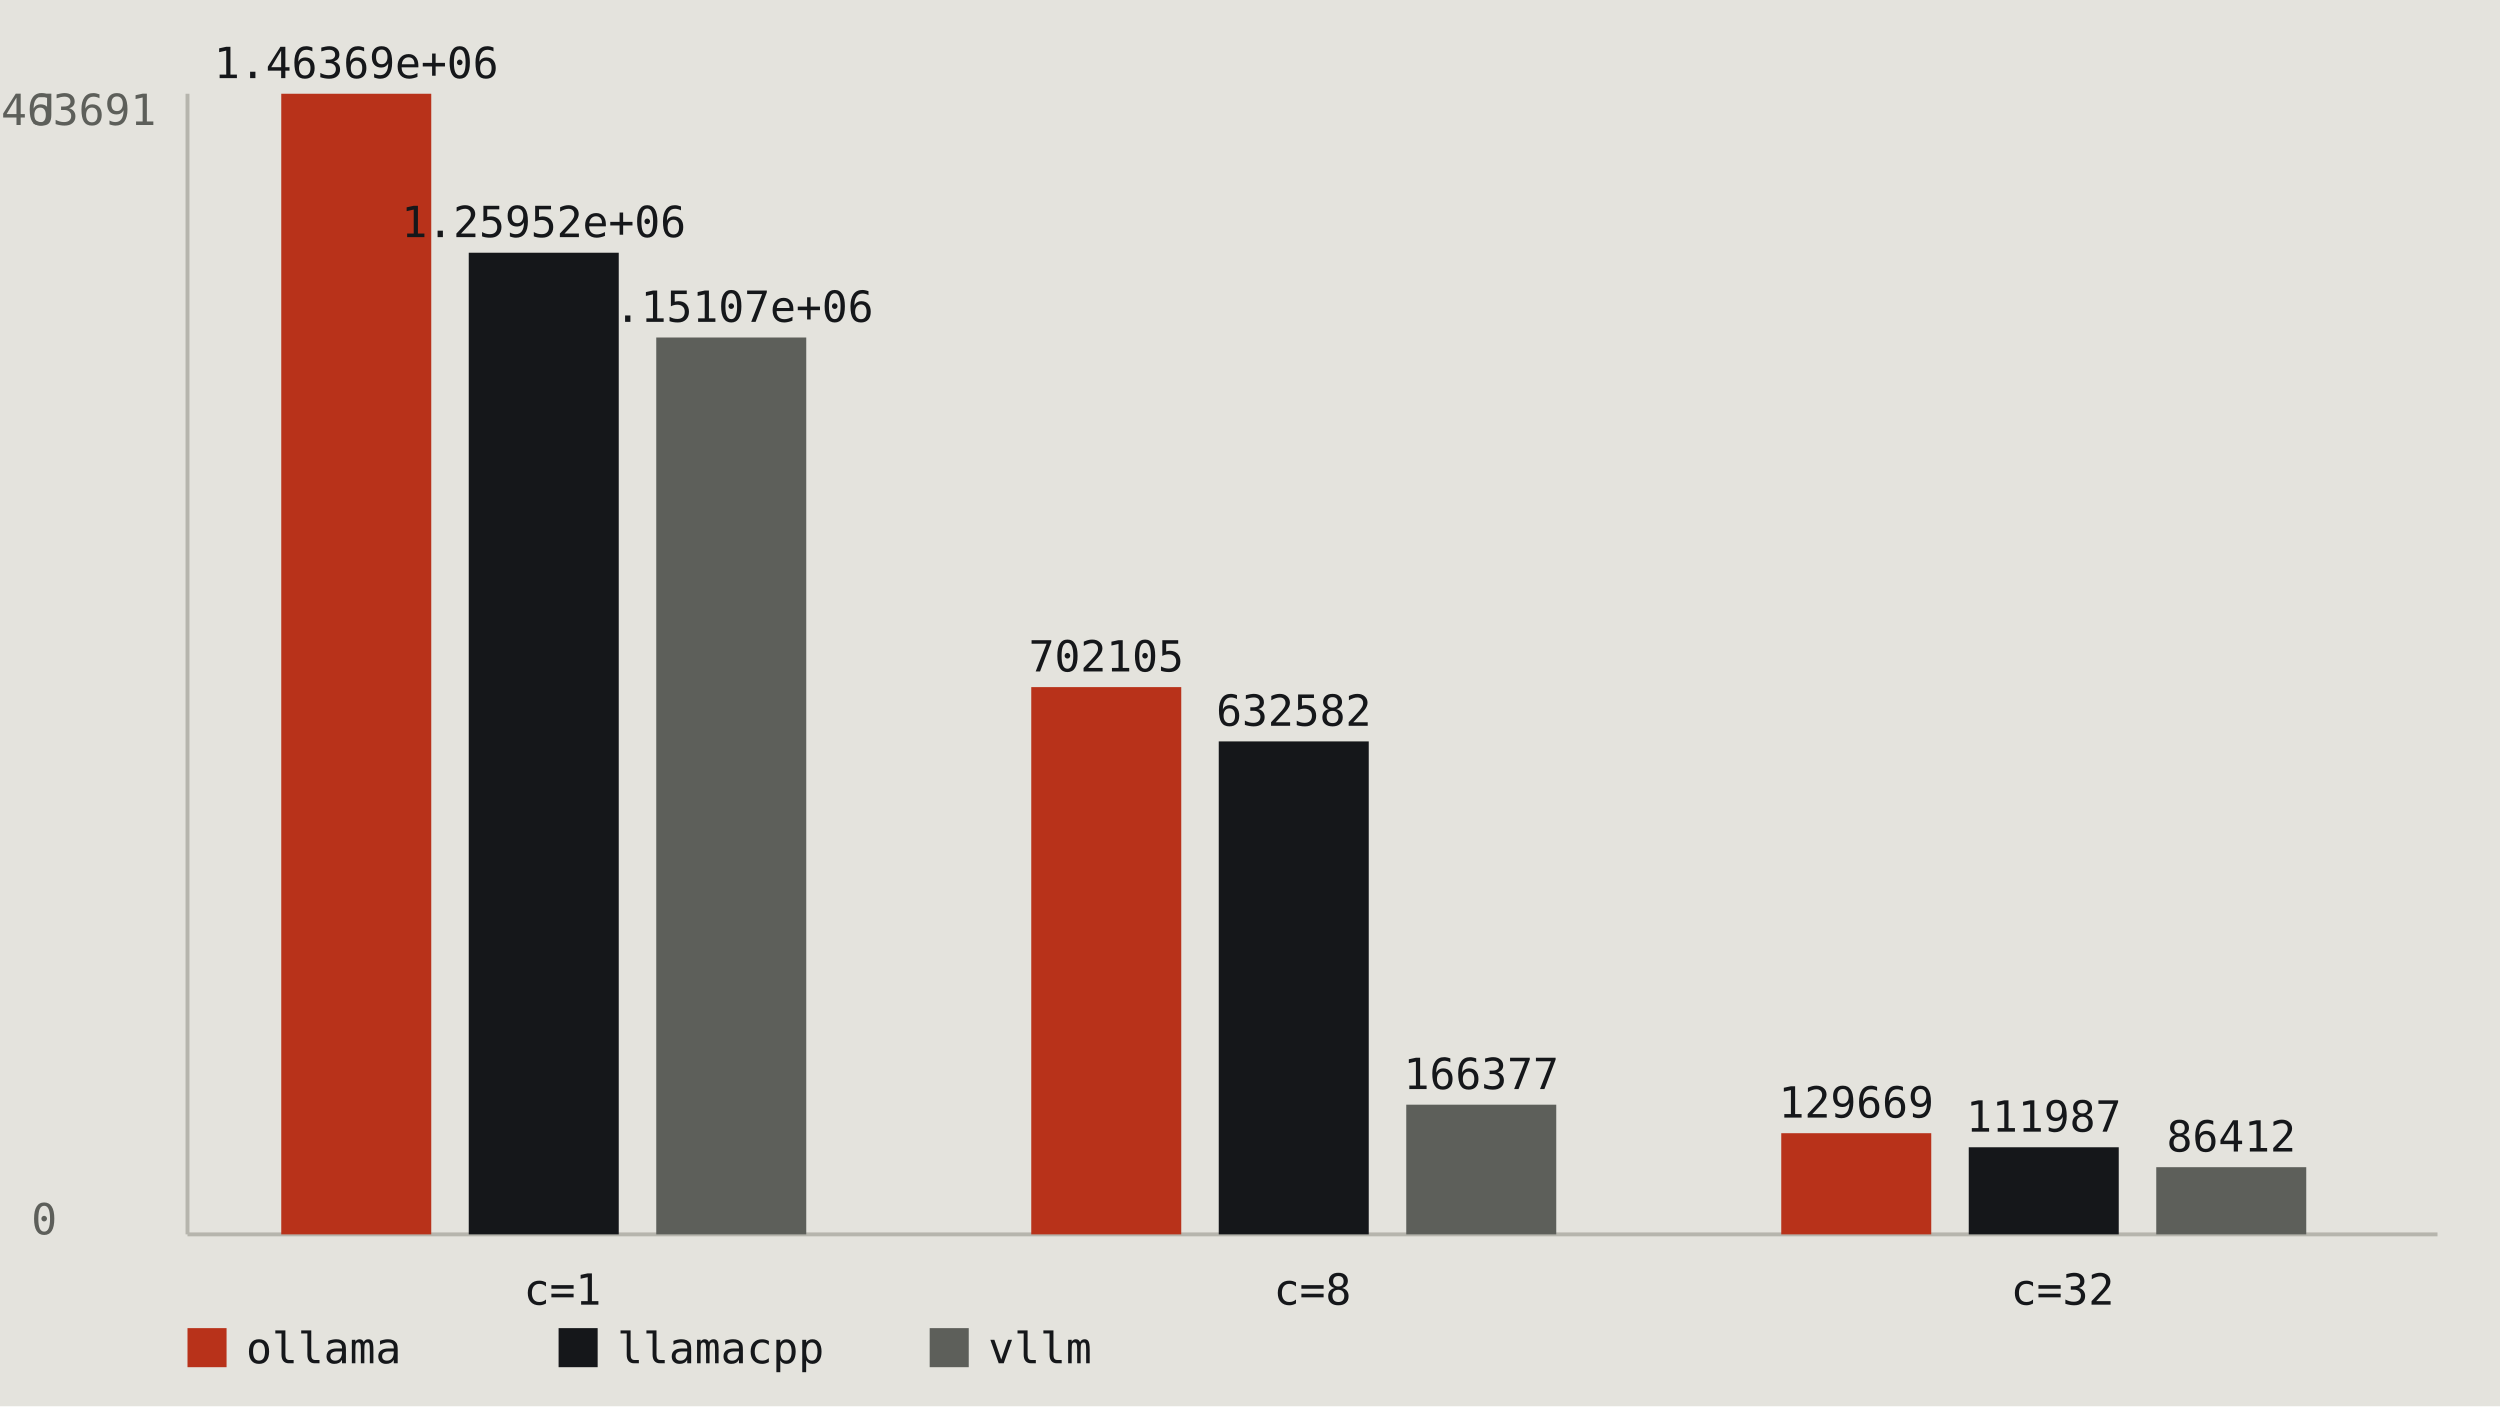
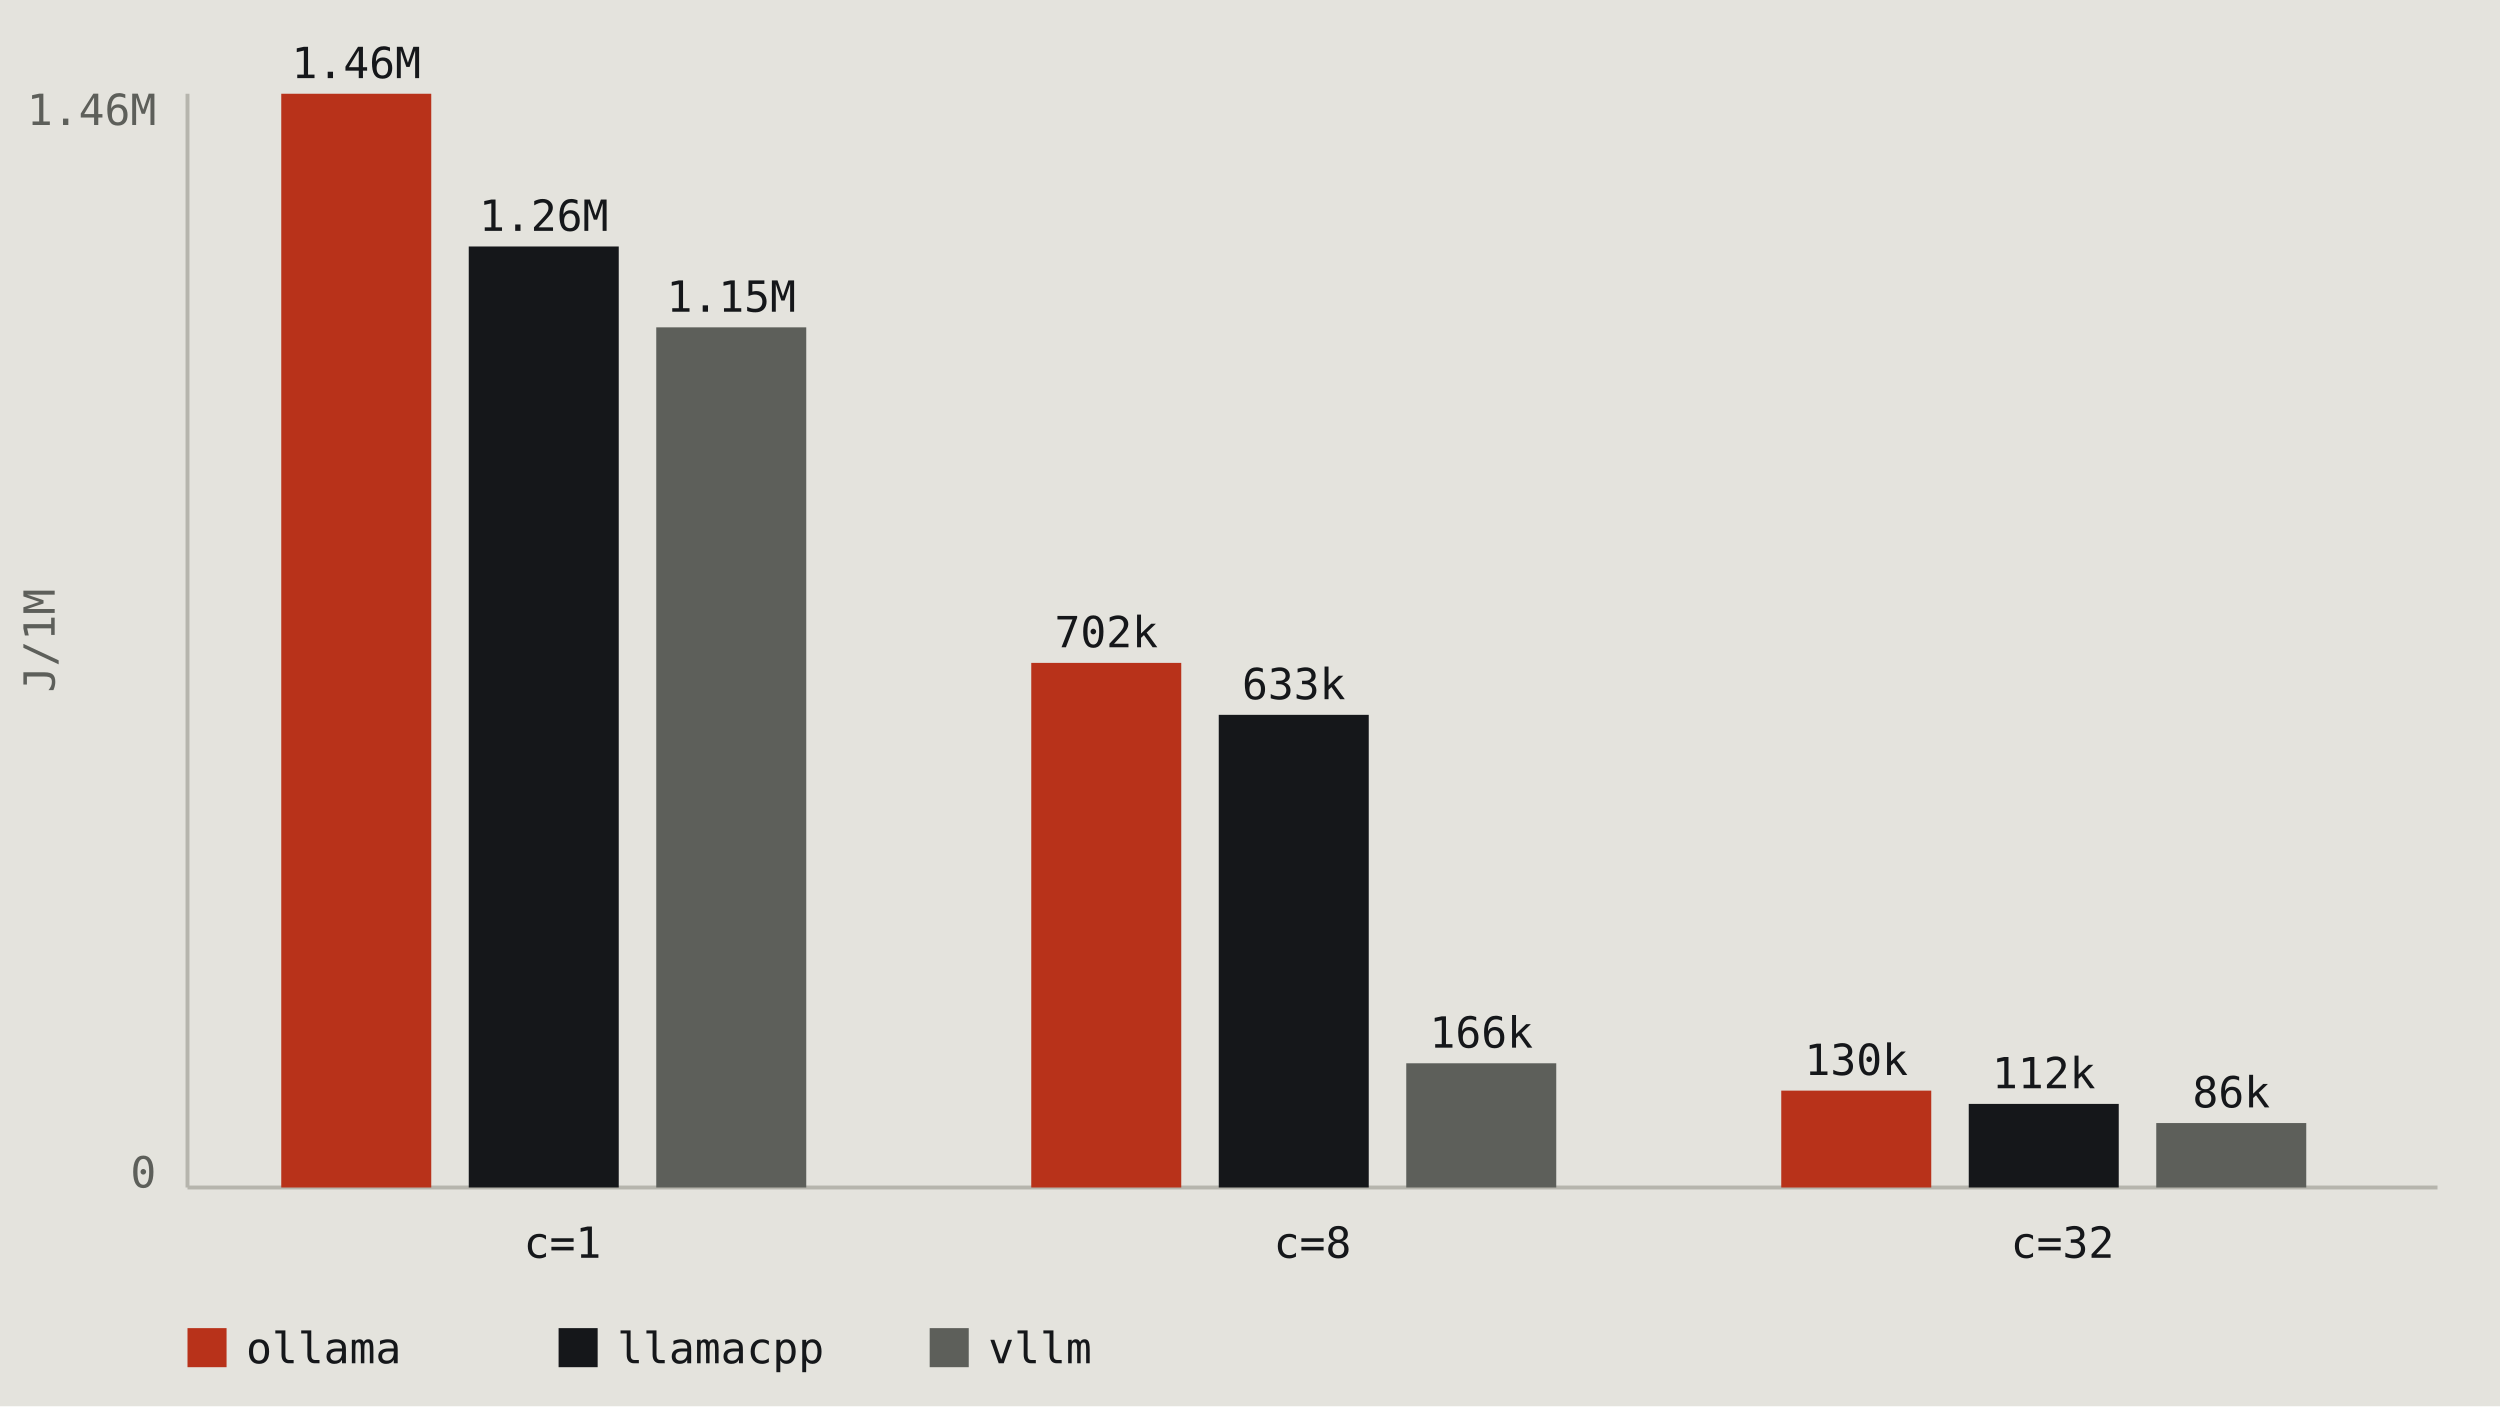
<svg xmlns="http://www.w3.org/2000/svg" viewBox="0 0 640 360" width="640" height="360" font-family="IBM Plex Mono, monospace" font-size="11">
  <rect width="640" height="360" fill="#e4e3dd" />
-   <line x1="48" y1="24" x2="48" y2="316" stroke="#b6b5ad" />
-   <line x1="48" y1="316" x2="624" y2="316" stroke="#b6b5ad" />
-   <text x="40" y="32" text-anchor="end" fill="#5d5f5a">1463691</text>
-   <text x="8" y="32" fill="#5d5f5a">J</text>
-   <text x="8" y="316" fill="#5d5f5a">0</text>
-   <text x="144" y="334" text-anchor="middle" fill="#15171a">c=1</text>
-   <rect x="72.0" y="24.0" width="38.4" height="292.0" fill="#b8321a" />
-   <text x="91.2" y="20.0" text-anchor="middle" fill="#15171a">1.46369e+06</text>
-   <rect x="120.0" y="64.7" width="38.4" height="251.3" fill="#15171a" />
-   <text x="139.2" y="60.7" text-anchor="middle" fill="#15171a">1.25952e+06</text>
-   <rect x="168.0" y="86.4" width="38.4" height="229.6" fill="#5d5f5a" />
-   <text x="187.2" y="82.4" text-anchor="middle" fill="#15171a">1.15107e+06</text>
-   <text x="336" y="334" text-anchor="middle" fill="#15171a">c=8</text>
-   <rect x="264.0" y="175.9" width="38.4" height="140.1" fill="#b8321a" />
-   <text x="283.2" y="171.9" text-anchor="middle" fill="#15171a">702105</text>
-   <rect x="312.0" y="189.8" width="38.4" height="126.2" fill="#15171a" />
-   <text x="331.2" y="185.8" text-anchor="middle" fill="#15171a">632582</text>
-   <rect x="360.0" y="282.8" width="38.4" height="33.2" fill="#5d5f5a" />
-   <text x="379.2" y="278.8" text-anchor="middle" fill="#15171a">166377</text>
-   <text x="528" y="334" text-anchor="middle" fill="#15171a">c=32</text>
-   <rect x="456.0" y="290.1" width="38.4" height="25.9" fill="#b8321a" />
-   <text x="475.2" y="286.1" text-anchor="middle" fill="#15171a">129669</text>
-   <rect x="504.0" y="293.7" width="38.4" height="22.3" fill="#15171a" />
-   <text x="523.2" y="289.7" text-anchor="middle" fill="#15171a">111987</text>
-   <rect x="552.0" y="298.8" width="38.4" height="17.2" fill="#5d5f5a" />
-   <text x="571.2" y="294.8" text-anchor="middle" fill="#15171a">86412</text>
+   <line x1="48" y1="24" x2="48" y2="304" stroke="#b6b5ad" />
+   <line x1="48" y1="304" x2="624" y2="304" stroke="#b6b5ad" />
+   <text x="40" y="32" text-anchor="end" fill="#5d5f5a">1.46M</text>
+   <text x="14" y="164" transform="rotate(-90 14 164)" text-anchor="middle" fill="#5d5f5a">J/1M</text>
+   <text x="40" y="304" text-anchor="end" fill="#5d5f5a">0</text>
+   <text x="144" y="322" text-anchor="middle" fill="#15171a">c=1</text>
+   <rect x="72.0" y="24.0" width="38.4" height="280.0" fill="#b8321a" />
+   <text x="91.2" y="20.0" text-anchor="middle" fill="#15171a">1.46M</text>
+   <rect x="120.0" y="63.1" width="38.4" height="240.9" fill="#15171a" />
+   <text x="139.2" y="59.1" text-anchor="middle" fill="#15171a">1.26M</text>
+   <rect x="168.0" y="83.8" width="38.4" height="220.2" fill="#5d5f5a" />
+   <text x="187.2" y="79.8" text-anchor="middle" fill="#15171a">1.15M</text>
+   <text x="336" y="322" text-anchor="middle" fill="#15171a">c=8</text>
+   <rect x="264.0" y="169.7" width="38.4" height="134.3" fill="#b8321a" />
+   <text x="283.2" y="165.7" text-anchor="middle" fill="#15171a">702k</text>
+   <rect x="312.0" y="183.0" width="38.4" height="121.0" fill="#15171a" />
+   <text x="331.2" y="179.0" text-anchor="middle" fill="#15171a">633k</text>
+   <rect x="360.0" y="272.2" width="38.4" height="31.8" fill="#5d5f5a" />
+   <text x="379.2" y="268.2" text-anchor="middle" fill="#15171a">166k</text>
+   <text x="528" y="322" text-anchor="middle" fill="#15171a">c=32</text>
+   <rect x="456.0" y="279.2" width="38.4" height="24.8" fill="#b8321a" />
+   <text x="475.2" y="275.2" text-anchor="middle" fill="#15171a">130k</text>
+   <rect x="504.0" y="282.6" width="38.4" height="21.4" fill="#15171a" />
+   <text x="523.2" y="278.6" text-anchor="middle" fill="#15171a">112k</text>
+   <rect x="552.0" y="287.5" width="38.4" height="16.5" fill="#5d5f5a" />
+   <text x="571.2" y="283.5" text-anchor="middle" fill="#15171a">86k</text>
  <rect x="48" y="340" width="10" height="10" fill="#b8321a" />
  <text x="63" y="349" fill="#15171a">ollama</text>
  <rect x="143" y="340" width="10" height="10" fill="#15171a" />
  <text x="158" y="349" fill="#15171a">llamacpp</text>
  <rect x="238" y="340" width="10" height="10" fill="#5d5f5a" />
  <text x="253" y="349" fill="#15171a">vllm</text>
</svg>
